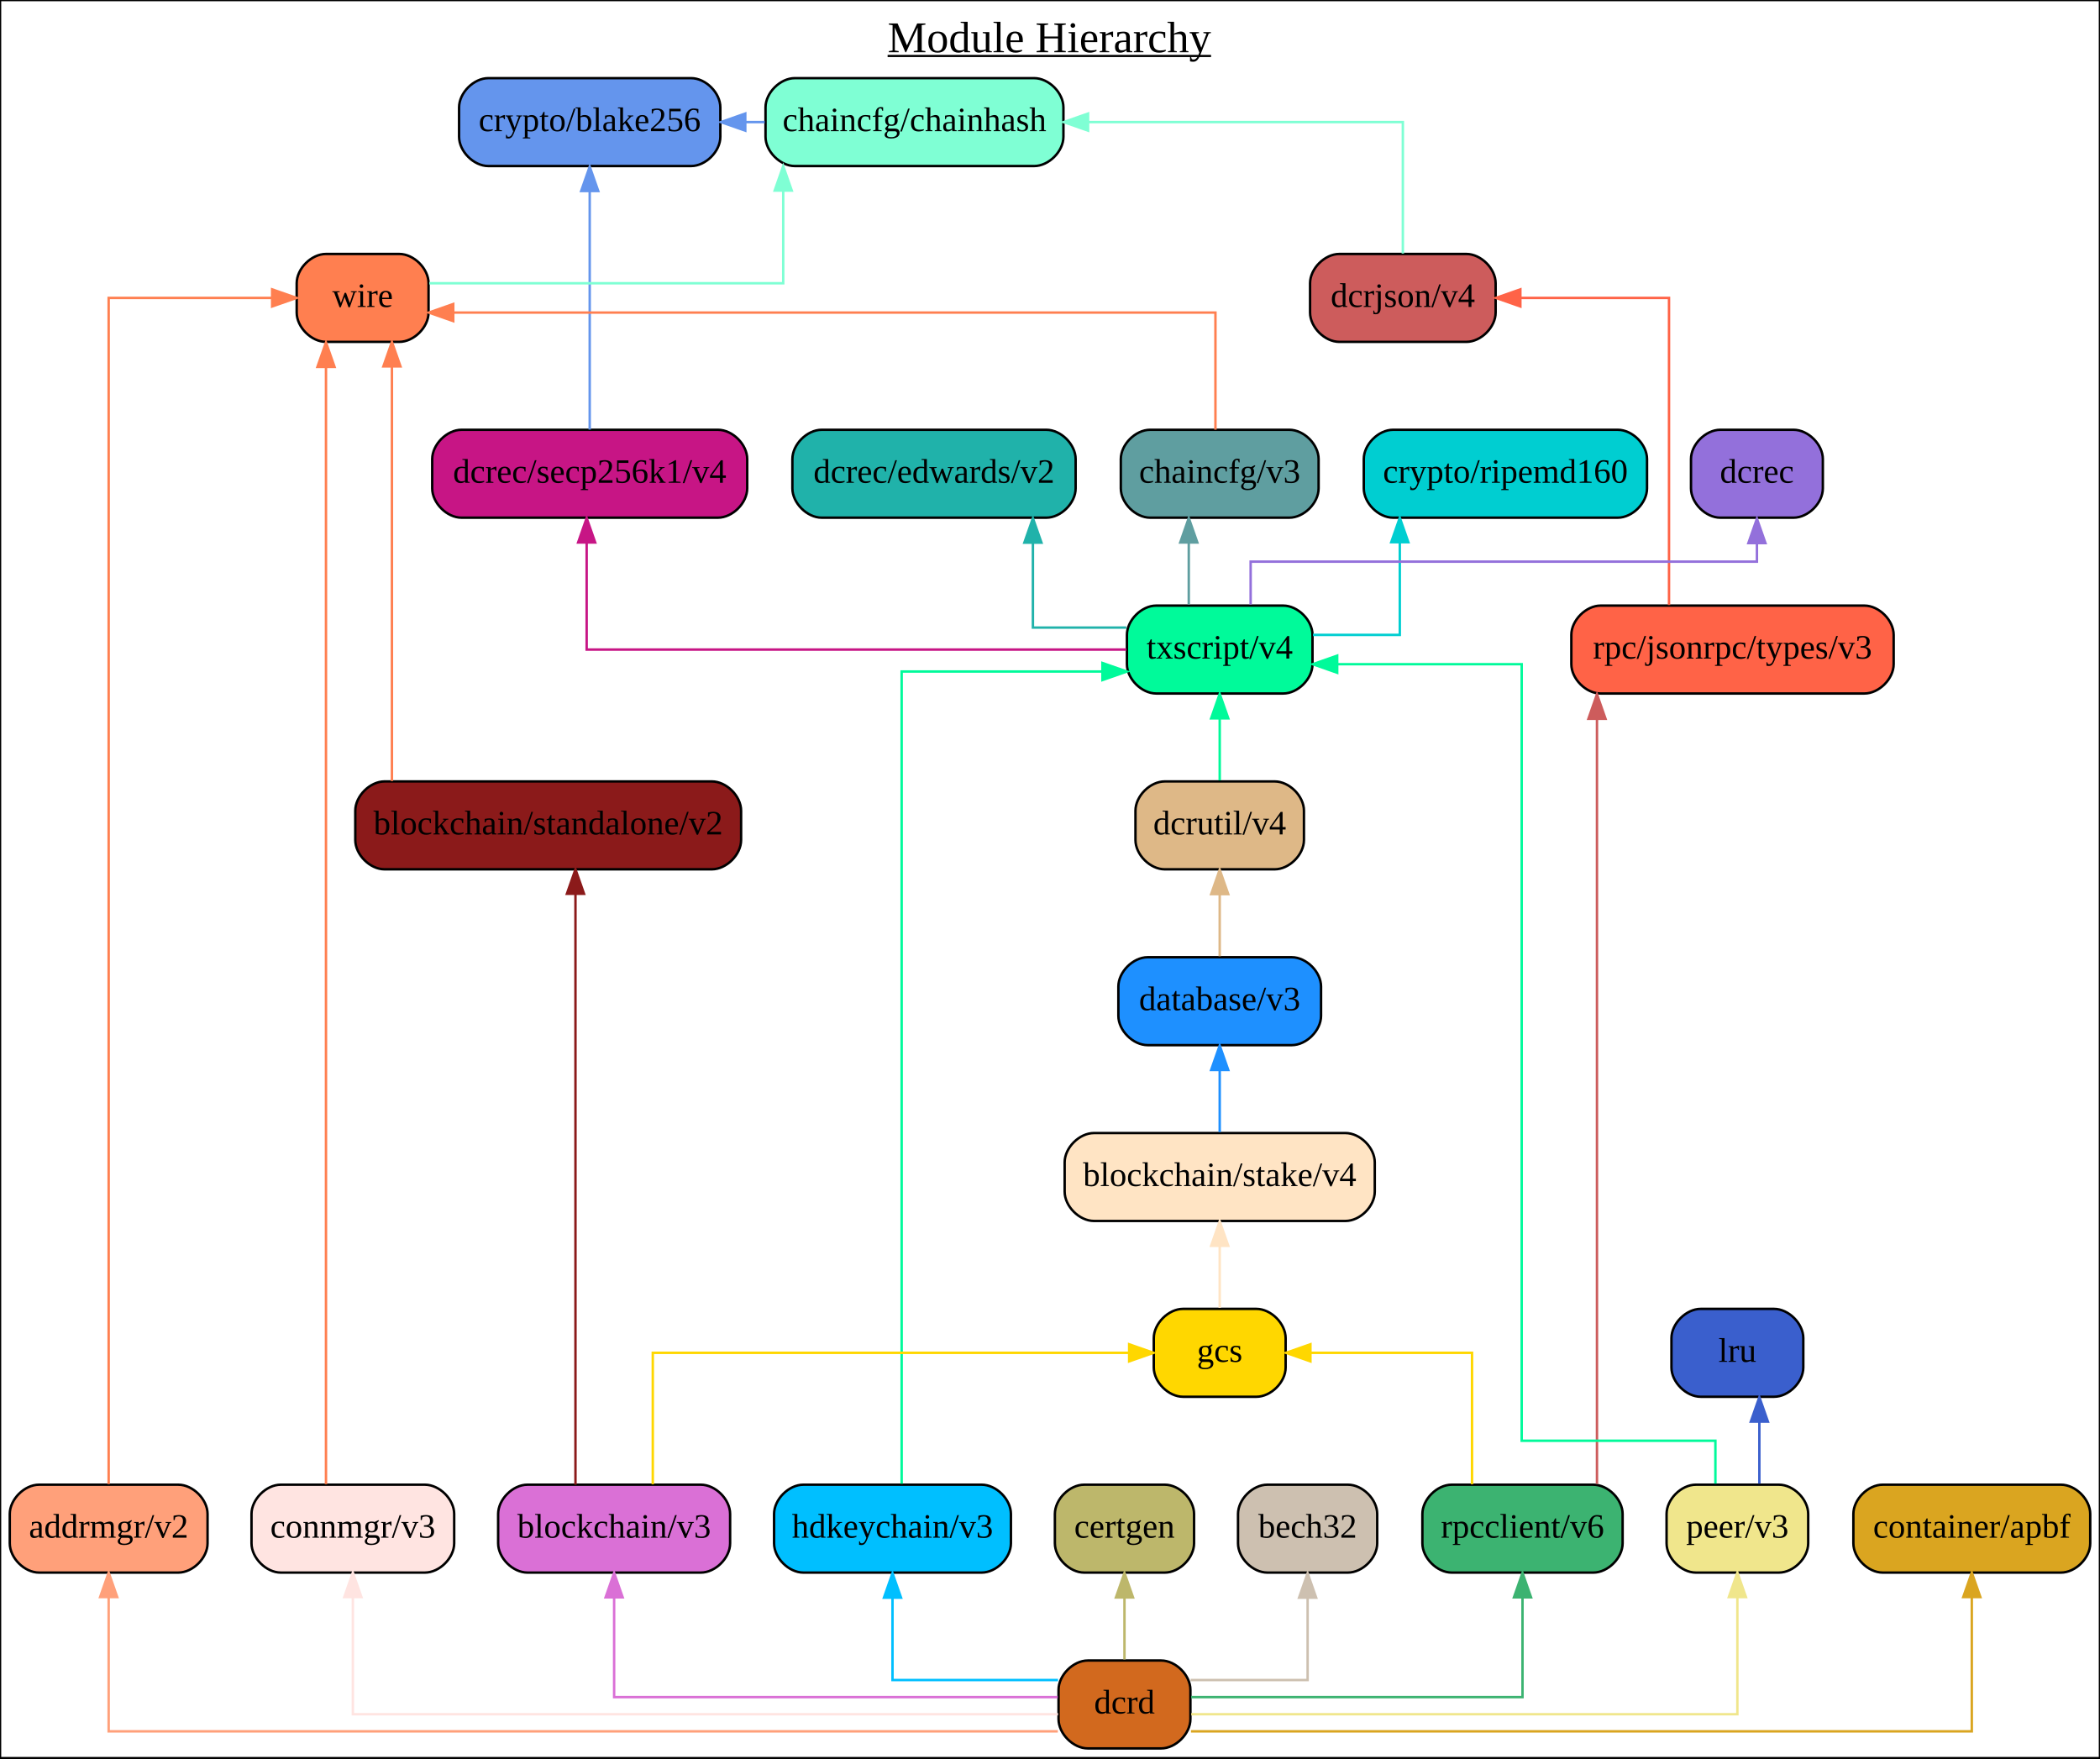
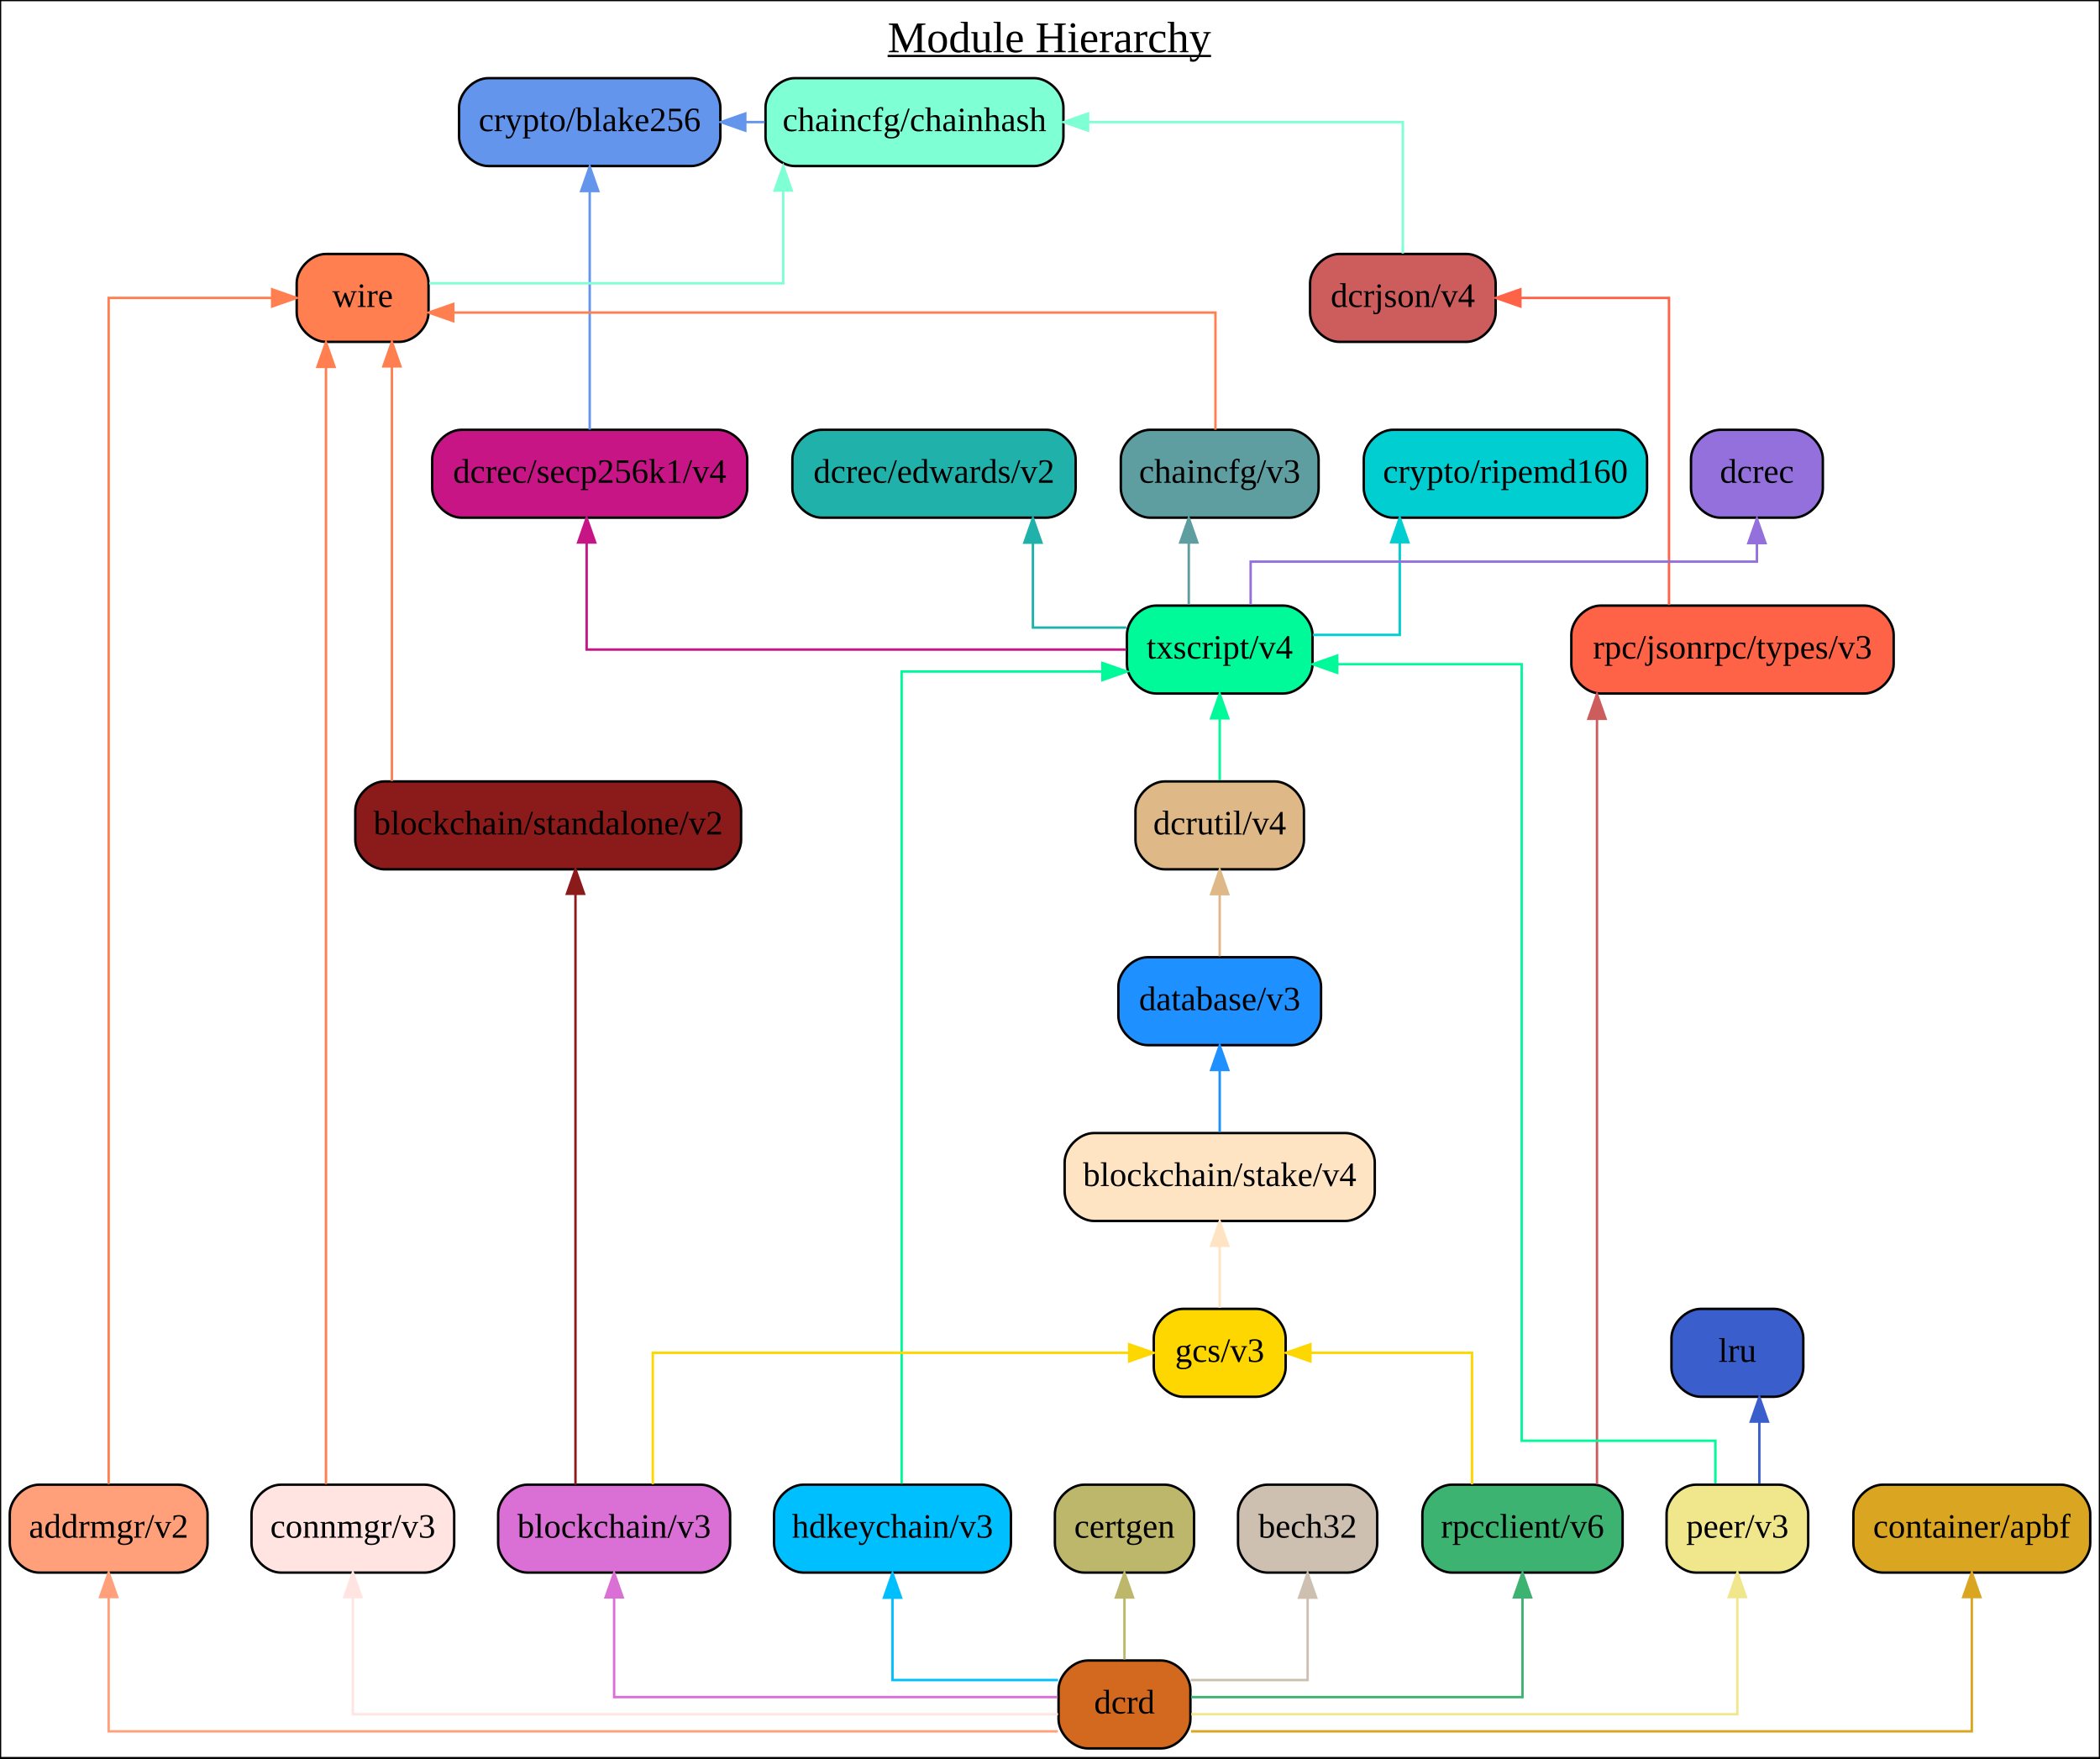
<svg xmlns="http://www.w3.org/2000/svg" width="860pt" height="720pt" viewBox="0.00 0.00 860.00 720.00">
  <g id="graph0" class="graph" transform="scale(1 1) rotate(0) translate(4 716)">
    <polygon fill="white" stroke="#000000" points="-4,4 -4,-716 856,-716 856,4 -4,4" />
    <text text-anchor="start" x="359.5" y="-694.6" font-family="Times New Roman,serif" text-decoration="underline" font-size="18.00">Module Hierarchy</text>
    <g id="node1" class="node">
      <path fill="cornflowerblue" stroke="black" d="M279,-684C279,-684 196,-684 196,-684 190,-684 184,-678 184,-672 184,-672 184,-660 184,-660 184,-654 190,-648 196,-648 196,-648 279,-648 279,-648 285,-648 291,-654 291,-660 291,-660 291,-672 291,-672 291,-678 285,-684 279,-684" />
      <text text-anchor="middle" x="237.5" y="-662.3" font-family="Times New Roman,serif" font-size="14.00">crypto/blake256</text>
    </g>
    <g id="node5" class="node">
      <path fill="aquamarine" stroke="black" d="M419.5,-684C419.5,-684 321.5,-684 321.5,-684 315.5,-684 309.5,-678 309.5,-672 309.5,-672 309.5,-660 309.5,-660 309.5,-654 315.5,-648 321.5,-648 321.5,-648 419.5,-648 419.5,-648 425.5,-648 431.5,-654 431.5,-660 431.5,-660 431.5,-672 431.5,-672 431.5,-678 425.5,-684 419.5,-684" />
      <text text-anchor="middle" x="370.5" y="-662.3" font-family="Times New Roman,serif" font-size="14.00">chaincfg/chainhash</text>
    </g>
    <g id="edge1" class="edge">
      <path fill="none" stroke="cornflowerblue" d="M301.213,-666C301.213,-666 309.172,-666 309.172,-666" />
      <polygon fill="cornflowerblue" stroke="cornflowerblue" points="301.213,-662.5 291.213,-666 301.213,-669.5 301.213,-662.5" />
    </g>
    <g id="node14" class="node">
      <path fill="mediumvioletred" stroke="black" d="M290,-540C290,-540 185,-540 185,-540 179,-540 173,-534 173,-528 173,-528 173,-516 173,-516 173,-510 179,-504 185,-504 185,-504 290,-504 290,-504 296,-504 302,-510 302,-516 302,-516 302,-528 302,-528 302,-534 296,-540 290,-540" />
      <text text-anchor="middle" x="237.5" y="-518.3" font-family="Times New Roman,serif" font-size="14.00">dcrec/secp256k1/v4</text>
    </g>
    <g id="edge2" class="edge">
      <path fill="none" stroke="cornflowerblue" d="M237.5,-637.762C237.5,-637.762 237.5,-540.09 237.5,-540.09" />
      <polygon fill="cornflowerblue" stroke="cornflowerblue" points="234,-637.762 237.5,-647.762 241,-637.762 234,-637.762" />
    </g>
    <g id="node2" class="node">
      <path fill="darkturquoise" stroke="black" d="M658.5,-540C658.5,-540 566.5,-540 566.5,-540 560.5,-540 554.5,-534 554.5,-528 554.5,-528 554.5,-516 554.5,-516 554.5,-510 560.5,-504 566.5,-504 566.5,-504 658.5,-504 658.5,-504 664.5,-504 670.5,-510 670.5,-516 670.5,-516 670.5,-528 670.5,-528 670.5,-534 664.5,-540 658.5,-540" />
      <text text-anchor="middle" x="612.5" y="-518.3" font-family="Times New Roman,serif" font-size="14.00">crypto/ripemd160</text>
    </g>
    <g id="node18" class="node">
      <path fill="mediumspringgreen" stroke="black" d="M521.5,-468C521.5,-468 469.5,-468 469.5,-468 463.5,-468 457.5,-462 457.5,-456 457.5,-456 457.5,-444 457.5,-444 457.5,-438 463.5,-432 469.5,-432 469.5,-432 521.5,-432 521.5,-432 527.5,-432 533.5,-438 533.5,-444 533.5,-444 533.5,-456 533.5,-456 533.5,-462 527.5,-468 521.5,-468" />
      <text text-anchor="middle" x="495.5" y="-446.3" font-family="Times New Roman,serif" font-size="14.00">txscript/v4</text>
    </g>
    <g id="edge10" class="edge">
      <path fill="none" stroke="darkturquoise" d="M569.25,-493.965C569.25,-493.965 569.25,-456 569.25,-456 569.25,-456 551.667,-456 533.671,-456" />
      <polygon fill="darkturquoise" stroke="darkturquoise" points="565.75,-493.965 569.25,-503.965 572.75,-493.965 565.75,-493.965" />
    </g>
    <g id="node3" class="node">
      <path fill="darkkhaki" stroke="black" d="M473,-108C473,-108 440,-108 440,-108 434,-108 428,-102 428,-96 428,-96 428,-84 428,-84 428,-78 434,-72 440,-72 440,-72 473,-72 473,-72 479,-72 485,-78 485,-84 485,-84 485,-96 485,-96 485,-102 479,-108 473,-108" />
      <text text-anchor="middle" x="456.5" y="-86.3" font-family="Times New Roman,serif" font-size="14.00">certgen</text>
    </g>
    <g id="node27" class="node">
      <path fill="chocolate" stroke="black" d="M471.5,-36C471.5,-36 441.5,-36 441.5,-36 435.5,-36 429.5,-30 429.5,-24 429.5,-24 429.5,-12 429.5,-12 429.5,-6 435.5,-0 441.5,-0 441.5,-0 471.5,-0 471.5,-0 477.5,-0 483.5,-6 483.5,-12 483.5,-12 483.5,-24 483.5,-24 483.5,-30 477.5,-36 471.5,-36" />
      <text text-anchor="middle" x="456.5" y="-14.3" font-family="Times New Roman,serif" font-size="14.00">dcrd</text>
    </g>
    <g id="edge27" class="edge">
      <path fill="none" stroke="darkkhaki" d="M456.5,-61.831C456.5,-61.831 456.5,-36.413 456.5,-36.413" />
      <polygon fill="darkkhaki" stroke="darkkhaki" points="453,-61.831 456.5,-71.831 460,-61.831 453,-61.831" />
    </g>
    <g id="node4" class="node">
      <path fill="#cdc0b0" stroke="black" d="M548,-108C548,-108 515,-108 515,-108 509,-108 503,-102 503,-96 503,-96 503,-84 503,-84 503,-78 509,-72 515,-72 515,-72 548,-72 548,-72 554,-72 560,-78 560,-84 560,-84 560,-96 560,-96 560,-102 554,-108 548,-108" />
      <text text-anchor="middle" x="531.5" y="-86.3" font-family="Times New Roman,serif" font-size="14.00">bech32</text>
    </g>
    <g id="edge28" class="edge">
      <path fill="none" stroke="#cdc0b0" d="M531.5,-61.733C531.5,-61.733 531.5,-28 531.5,-28 531.5,-28 505.06,-28 483.577,-28" />
      <polygon fill="#cdc0b0" stroke="#cdc0b0" points="528,-61.733 531.5,-71.733 535,-61.733 528,-61.733" />
    </g>
    <g id="node6" class="node">
      <path fill="indianred" stroke="black" d="M596.5,-612C596.5,-612 544.5,-612 544.5,-612 538.5,-612 532.5,-606 532.5,-600 532.5,-600 532.5,-588 532.5,-588 532.5,-582 538.5,-576 544.5,-576 544.5,-576 596.5,-576 596.5,-576 602.5,-576 608.5,-582 608.5,-588 608.5,-588 608.5,-600 608.5,-600 608.5,-606 602.5,-612 596.5,-612" />
      <text text-anchor="middle" x="570.5" y="-590.3" font-family="Times New Roman,serif" font-size="14.00">dcrjson/v4</text>
    </g>
    <g id="edge4" class="edge">
      <path fill="none" stroke="aquamarine" d="M441.593,-666C441.593,-666 570.5,-666 570.5,-666 570.5,-666 570.5,-633.498 570.5,-612.169" />
      <polygon fill="aquamarine" stroke="aquamarine" points="441.593,-662.5 431.593,-666 441.593,-669.5 441.593,-662.5" />
    </g>
    <g id="node8" class="node">
      <path fill="coral" stroke="black" d="M159.5,-612C159.5,-612 129.5,-612 129.5,-612 123.5,-612 117.5,-606 117.5,-600 117.5,-600 117.5,-588 117.5,-588 117.5,-582 123.5,-576 129.5,-576 129.5,-576 159.5,-576 159.5,-576 165.5,-576 171.5,-582 171.5,-588 171.5,-588 171.5,-600 171.5,-600 171.5,-606 165.5,-612 159.5,-612" />
      <text text-anchor="middle" x="144.5" y="-590.3" font-family="Times New Roman,serif" font-size="14.00">wire</text>
    </g>
    <g id="edge5" class="edge">
      <path fill="none" stroke="aquamarine" d="M316.75,-637.965C316.75,-637.965 316.75,-600 316.75,-600 316.75,-600 220.363,-600 171.794,-600" />
      <polygon fill="aquamarine" stroke="aquamarine" points="313.25,-637.965 316.75,-647.965 320.25,-637.965 313.25,-637.965" />
    </g>
    <g id="node7" class="node">
      <path fill="tomato" stroke="black" d="M759.5,-468C759.5,-468 651.5,-468 651.5,-468 645.5,-468 639.5,-462 639.5,-456 639.5,-456 639.5,-444 639.5,-444 639.5,-438 645.5,-432 651.5,-432 651.5,-432 759.5,-432 759.5,-432 765.5,-432 771.5,-438 771.5,-444 771.5,-444 771.5,-456 771.5,-456 771.5,-462 765.5,-468 759.5,-468" />
      <text text-anchor="middle" x="705.5" y="-446.3" font-family="Times New Roman,serif" font-size="14.00">rpc/jsonrpc/types/v3</text>
    </g>
    <g id="edge24" class="edge">
      <path fill="none" stroke="tomato" d="M618.623,-594C618.623,-594 679.5,-594 679.5,-594 679.5,-594 679.5,-506.986 679.5,-468.238" />
      <polygon fill="tomato" stroke="tomato" points="618.623,-590.5 608.623,-594 618.623,-597.5 618.623,-590.5" />
    </g>
    <g id="node25" class="node">
      <path fill="mediumseagreen" stroke="black" d="M648.5,-108C648.5,-108 590.5,-108 590.5,-108 584.5,-108 578.5,-102 578.5,-96 578.5,-96 578.5,-84 578.5,-84 578.5,-78 584.5,-72 590.5,-72 590.5,-72 648.5,-72 648.5,-72 654.5,-72 660.5,-78 660.5,-84 660.5,-84 660.5,-96 660.5,-96 660.5,-102 654.5,-108 648.5,-108" />
      <text text-anchor="middle" x="619.5" y="-86.3" font-family="Times New Roman,serif" font-size="14.00">rpcclient/v6</text>
    </g>
    <g id="edge25" class="edge">
      <path fill="none" stroke="indianred" d="M650,-421.653C650,-421.653 650,-108.31 650,-108.31" />
      <polygon fill="indianred" stroke="indianred" points="646.5,-421.653 650,-431.653 653.5,-421.653 646.5,-421.653" />
    </g>
    <g id="node9" class="node">
      <path fill="lightsalmon" stroke="black" d="M69,-108C69,-108 12,-108 12,-108 6,-108 0,-102 0,-96 0,-96 0,-84 0,-84 0,-78 6,-72 12,-72 12,-72 69,-72 69,-72 75,-72 81,-78 81,-84 81,-84 81,-96 81,-96 81,-102 75,-108 69,-108" />
      <text text-anchor="middle" x="40.5" y="-86.3" font-family="Times New Roman,serif" font-size="14.00">addrmgr/v2</text>
    </g>
    <g id="edge6" class="edge">
      <path fill="none" stroke="coral" d="M107.447,-594C107.447,-594 40.5,-594 40.5,-594 40.5,-594 40.5,-198.592 40.5,-108.235" />
      <polygon fill="coral" stroke="coral" points="107.447,-597.5 117.447,-594 107.447,-590.5 107.447,-597.5" />
    </g>
    <g id="node10" class="node">
      <path fill="cadetblue" stroke="black" d="M524,-540C524,-540 467,-540 467,-540 461,-540 455,-534 455,-528 455,-528 455,-516 455,-516 455,-510 461,-504 467,-504 467,-504 524,-504 524,-504 530,-504 536,-510 536,-516 536,-516 536,-528 536,-528 536,-534 530,-540 524,-540" />
      <text text-anchor="middle" x="495.5" y="-518.3" font-family="Times New Roman,serif" font-size="14.00">chaincfg/v3</text>
    </g>
    <g id="edge7" class="edge">
      <path fill="none" stroke="coral" d="M181.614,-588C181.614,-588 493.75,-588 493.75,-588 493.75,-588 493.75,-559.576 493.75,-540.035" />
      <polygon fill="coral" stroke="coral" points="181.614,-584.5 171.614,-588 181.614,-591.5 181.614,-584.5" />
    </g>
    <g id="node11" class="node">
      <path fill="mistyrose" stroke="black" d="M170,-108C170,-108 111,-108 111,-108 105,-108 99,-102 99,-96 99,-96 99,-84 99,-84 99,-78 105,-72 111,-72 111,-72 170,-72 170,-72 176,-72 182,-78 182,-84 182,-84 182,-96 182,-96 182,-102 176,-108 170,-108" />
      <text text-anchor="middle" x="140.5" y="-86.3" font-family="Times New Roman,serif" font-size="14.00">connmgr/v3</text>
    </g>
    <g id="edge8" class="edge">
      <path fill="none" stroke="coral" d="M129.5,-565.765C129.5,-565.765 129.5,-108.211 129.5,-108.211" />
      <polygon fill="coral" stroke="coral" points="126,-565.765 129.5,-575.765 133,-565.765 126,-565.765" />
    </g>
    <g id="node20" class="node">
      <path fill="#8b1a1a" stroke="black" d="M287.5,-396C287.5,-396 153.5,-396 153.5,-396 147.5,-396 141.5,-390 141.5,-384 141.5,-384 141.5,-372 141.5,-372 141.5,-366 147.5,-360 153.5,-360 153.5,-360 287.5,-360 287.5,-360 293.5,-360 299.5,-366 299.5,-372 299.5,-372 299.5,-384 299.5,-384 299.5,-390 293.5,-396 287.5,-396" />
      <text text-anchor="middle" x="220.5" y="-374.3" font-family="Times New Roman,serif" font-size="14.00">blockchain/standalone/v2</text>
    </g>
    <g id="edge9" class="edge">
      <path fill="none" stroke="coral" d="M156.5,-565.955C156.5,-565.955 156.5,-396.145 156.5,-396.145" />
      <polygon fill="coral" stroke="coral" points="153,-565.955 156.5,-575.955 160,-565.956 153,-565.955" />
    </g>
    <g id="edge29" class="edge">
      <path fill="none" stroke="lightsalmon" d="M40.5,-61.99C40.5,-61.99 40.5,-7 40.5,-7 40.5,-7 336.656,-7 429.205,-7" />
      <polygon fill="lightsalmon" stroke="lightsalmon" points="37,-61.99 40.5,-71.99 44,-61.99 37,-61.99" />
    </g>
    <g id="edge3" class="edge">
      <path fill="none" stroke="cadetblue" d="M482.833,-493.831C482.833,-493.831 482.833,-468.413 482.833,-468.413" />
      <polygon fill="cadetblue" stroke="cadetblue" points="479.333,-493.831 482.833,-503.831 486.333,-493.831 479.333,-493.831" />
    </g>
    <g id="edge31" class="edge">
      <path fill="none" stroke="mistyrose" d="M140.5,-61.989C140.5,-61.989 140.5,-14 140.5,-14 140.5,-14 352.634,-14 429.285,-14" />
      <polygon fill="mistyrose" stroke="mistyrose" points="137,-61.989 140.5,-71.989 144,-61.989 137,-61.989" />
    </g>
    <g id="node12" class="node">
      <path fill="mediumpurple" stroke="black" d="M730.5,-540C730.5,-540 700.5,-540 700.5,-540 694.5,-540 688.5,-534 688.5,-528 688.5,-528 688.5,-516 688.5,-516 688.5,-510 694.5,-504 700.5,-504 700.5,-504 730.5,-504 730.5,-504 736.5,-504 742.5,-510 742.5,-516 742.5,-516 742.5,-528 742.5,-528 742.5,-534 736.5,-540 730.5,-540" />
      <text text-anchor="middle" x="715.5" y="-518.3" font-family="Times New Roman,serif" font-size="14.00">dcrec</text>
    </g>
    <g id="edge11" class="edge">
      <path fill="none" stroke="mediumpurple" d="M715.5,-493.578C715.5,-493.578 715.5,-486 715.5,-486 715.5,-486 508.167,-486 508.167,-486 508.167,-486 508.167,-477.279 508.167,-468.422" />
      <polygon fill="mediumpurple" stroke="mediumpurple" points="712,-493.578 715.5,-503.578 719,-493.578 712,-493.578" />
    </g>
    <g id="node13" class="node">
      <path fill="lightseagreen" stroke="black" d="M424.5,-540C424.5,-540 332.5,-540 332.5,-540 326.5,-540 320.5,-534 320.5,-528 320.5,-528 320.5,-516 320.5,-516 320.5,-510 326.5,-504 332.5,-504 332.5,-504 424.5,-504 424.5,-504 430.5,-504 436.5,-510 436.5,-516 436.5,-516 436.5,-528 436.5,-528 436.5,-534 430.5,-540 424.5,-540" />
      <text text-anchor="middle" x="378.5" y="-518.3" font-family="Times New Roman,serif" font-size="14.00">dcrec/edwards/v2</text>
    </g>
    <g id="edge12" class="edge">
      <path fill="none" stroke="lightseagreen" d="M419,-493.778C419,-493.778 419,-459 419,-459 419,-459 438.125,-459 457.25,-459" />
      <polygon fill="lightseagreen" stroke="lightseagreen" points="415.5,-493.778 419,-503.778 422.5,-493.778 415.5,-493.778" />
    </g>
    <g id="edge13" class="edge">
      <path fill="none" stroke="mediumvioletred" d="M236.25,-493.831C236.25,-493.831 236.25,-450 236.25,-450 236.25,-450 385.132,-450 457.247,-450" />
      <polygon fill="mediumvioletred" stroke="mediumvioletred" points="232.75,-493.831 236.25,-503.831 239.75,-493.831 232.75,-493.831" />
    </g>
    <g id="node15" class="node">
      <path fill="burlywood" stroke="black" d="M518,-396C518,-396 473,-396 473,-396 467,-396 461,-390 461,-384 461,-384 461,-372 461,-372 461,-366 467,-360 473,-360 473,-360 518,-360 518,-360 524,-360 530,-366 530,-372 530,-372 530,-384 530,-384 530,-390 524,-396 518,-396" />
      <text text-anchor="middle" x="495.5" y="-374.3" font-family="Times New Roman,serif" font-size="14.00">dcrutil/v4</text>
    </g>
    <g id="node16" class="node">
      <path fill="dodgerblue" stroke="black" d="M525,-324C525,-324 466,-324 466,-324 460,-324 454,-318 454,-312 454,-312 454,-300 454,-300 454,-294 460,-288 466,-288 466,-288 525,-288 525,-288 531,-288 537,-294 537,-300 537,-300 537,-312 537,-312 537,-318 531,-324 525,-324" />
      <text text-anchor="middle" x="495.5" y="-302.3" font-family="Times New Roman,serif" font-size="14.00">database/v3</text>
    </g>
    <g id="edge17" class="edge">
      <path fill="none" stroke="burlywood" d="M495.5,-349.831C495.5,-349.831 495.5,-324.413 495.5,-324.413" />
      <polygon fill="burlywood" stroke="burlywood" points="492,-349.831 495.5,-359.831 499,-349.831 492,-349.831" />
    </g>
    <g id="node19" class="node">
      <path fill="bisque" stroke="black" d="M547,-252C547,-252 444,-252 444,-252 438,-252 432,-246 432,-240 432,-240 432,-228 432,-228 432,-222 438,-216 444,-216 444,-216 547,-216 547,-216 553,-216 559,-222 559,-228 559,-228 559,-240 559,-240 559,-246 553,-252 547,-252" />
      <text text-anchor="middle" x="495.5" y="-230.3" font-family="Times New Roman,serif" font-size="14.00">blockchain/stake/v4</text>
    </g>
    <g id="edge18" class="edge">
      <path fill="none" stroke="dodgerblue" d="M495.5,-277.831C495.5,-277.831 495.5,-252.413 495.5,-252.413" />
      <polygon fill="dodgerblue" stroke="dodgerblue" points="492,-277.831 495.5,-287.831 499,-277.831 492,-277.831" />
    </g>
    <g id="node17" class="node">
      <path fill="deepskyblue" stroke="black" d="M398,-108C398,-108 325,-108 325,-108 319,-108 313,-102 313,-96 313,-96 313,-84 313,-84 313,-78 319,-72 325,-72 325,-72 398,-72 398,-72 404,-72 410,-78 410,-84 410,-84 410,-96 410,-96 410,-102 404,-108 398,-108" />
      <text text-anchor="middle" x="361.5" y="-86.3" font-family="Times New Roman,serif" font-size="14.00">hdkeychain/v3</text>
    </g>
    <g id="edge30" class="edge">
      <path fill="none" stroke="deepskyblue" d="M361.5,-61.733C361.5,-61.733 361.5,-28 361.5,-28 361.5,-28 401.204,-28 429.277,-28" />
      <polygon fill="deepskyblue" stroke="deepskyblue" points="358,-61.733 361.5,-71.733 365,-61.733 358,-61.733" />
    </g>
    <g id="edge14" class="edge">
      <path fill="none" stroke="mediumspringgreen" d="M495.5,-421.831C495.5,-421.831 495.5,-396.413 495.5,-396.413" />
      <polygon fill="mediumspringgreen" stroke="mediumspringgreen" points="492,-421.831 495.5,-431.831 499,-421.831 492,-421.831" />
    </g>
    <g id="edge15" class="edge">
      <path fill="none" stroke="mediumspringgreen" d="M447.476,-441C447.476,-441 365.25,-441 365.25,-441 365.25,-441 365.25,-180.598 365.25,-108.377" />
      <polygon fill="mediumspringgreen" stroke="mediumspringgreen" points="447.476,-444.5 457.476,-441 447.476,-437.5 447.476,-444.5" />
    </g>
    <g id="node24" class="node">
      <path fill="khaki" stroke="black" d="M724.5,-108C724.5,-108 690.5,-108 690.5,-108 684.5,-108 678.5,-102 678.5,-96 678.5,-96 678.5,-84 678.5,-84 678.5,-78 684.5,-72 690.5,-72 690.5,-72 724.5,-72 724.5,-72 730.5,-72 736.5,-78 736.5,-84 736.5,-84 736.5,-96 736.5,-96 736.5,-102 730.5,-108 724.5,-108" />
      <text text-anchor="middle" x="707.5" y="-86.3" font-family="Times New Roman,serif" font-size="14.00">peer/v3</text>
    </g>
    <g id="edge16" class="edge">
      <path fill="none" stroke="mediumspringgreen" d="M543.613,-444C543.613,-444 619.167,-444 619.167,-444 619.167,-444 619.167,-126 619.167,-126 619.167,-126 698.5,-126 698.5,-126 698.5,-126 698.5,-117.279 698.5,-108.422" />
      <polygon fill="mediumspringgreen" stroke="mediumspringgreen" points="543.613,-440.5 533.613,-444 543.613,-447.5 543.613,-440.5" />
    </g>
    <g id="node21" class="node">
      <path fill="gold" stroke="black" d="M510.5,-180C510.5,-180 480.5,-180 480.5,-180 474.5,-180 468.5,-174 468.5,-168 468.5,-168 468.5,-156 468.5,-156 468.5,-150 474.5,-144 480.5,-144 480.5,-144 510.5,-144 510.5,-144 516.5,-144 522.5,-150 522.5,-156 522.5,-156 522.5,-168 522.5,-168 522.5,-174 516.5,-180 510.5,-180" />
-       <text text-anchor="middle" x="495.5" y="-158.3" font-family="Times New Roman,serif" font-size="14.00">gcs</text>
+       <text text-anchor="middle" x="495.5" y="-158.3" font-family="Times New Roman,serif" font-size="14.00">gcs/v3</text>
    </g>
    <g id="edge19" class="edge">
      <path fill="none" stroke="bisque" d="M495.5,-205.831C495.5,-205.831 495.5,-180.413 495.5,-180.413" />
      <polygon fill="bisque" stroke="bisque" points="492,-205.831 495.5,-215.831 499,-205.831 492,-205.831" />
    </g>
    <g id="node22" class="node">
      <path fill="orchid" stroke="black" d="M283,-108C283,-108 212,-108 212,-108 206,-108 200,-102 200,-96 200,-96 200,-84 200,-84 200,-78 206,-72 212,-72 212,-72 283,-72 283,-72 289,-72 295,-78 295,-84 295,-84 295,-96 295,-96 295,-102 289,-108 283,-108" />
      <text text-anchor="middle" x="247.5" y="-86.3" font-family="Times New Roman,serif" font-size="14.00">blockchain/v3</text>
    </g>
    <g id="edge20" class="edge">
      <path fill="none" stroke="#8b1a1a" d="M231.667,-349.984C231.667,-349.984 231.667,-108.009 231.667,-108.009" />
      <polygon fill="#8b1a1a" stroke="#8b1a1a" points="228.167,-349.984 231.667,-359.984 235.167,-349.984 228.167,-349.984" />
    </g>
    <g id="edge21" class="edge">
      <path fill="none" stroke="gold" d="M458.413,-162C458.413,-162 263.333,-162 263.333,-162 263.333,-162 263.333,-129.498 263.333,-108.169" />
      <polygon fill="gold" stroke="gold" points="458.413,-165.5 468.413,-162 458.413,-158.5 458.413,-165.5" />
    </g>
    <g id="edge22" class="edge">
      <path fill="none" stroke="gold" d="M532.65,-162C532.65,-162 598.833,-162 598.833,-162 598.833,-162 598.833,-129.498 598.833,-108.169" />
      <polygon fill="gold" stroke="gold" points="532.65,-158.5 522.65,-162 532.65,-165.5 532.65,-158.5" />
    </g>
    <g id="edge26" class="edge">
      <path fill="none" stroke="orchid" d="M247.5,-61.871C247.5,-61.871 247.5,-21 247.5,-21 247.5,-21 372.525,-21 429.177,-21" />
      <polygon fill="orchid" stroke="orchid" points="244,-61.871 247.5,-71.871 251,-61.871 244,-61.871" />
    </g>
    <g id="node23" class="node">
      <path fill="#3a5fcd" stroke="black" d="M722.5,-180C722.5,-180 692.5,-180 692.5,-180 686.5,-180 680.5,-174 680.5,-168 680.5,-168 680.5,-156 680.5,-156 680.5,-150 686.5,-144 692.5,-144 692.5,-144 722.5,-144 722.5,-144 728.5,-144 734.5,-150 734.5,-156 734.5,-156 734.5,-168 734.5,-168 734.5,-174 728.5,-180 722.5,-180" />
      <text text-anchor="middle" x="707.5" y="-158.3" font-family="Times New Roman,serif" font-size="14.00">lru</text>
    </g>
    <g id="edge23" class="edge">
      <path fill="none" stroke="#3a5fcd" d="M716.5,-133.831C716.5,-133.831 716.5,-108.413 716.5,-108.413" />
      <polygon fill="#3a5fcd" stroke="#3a5fcd" points="713,-133.831 716.5,-143.831 720,-133.831 713,-133.831" />
    </g>
    <g id="edge33" class="edge">
      <path fill="none" stroke="khaki" d="M707.5,-61.989C707.5,-61.989 707.5,-14 707.5,-14 707.5,-14 548.893,-14 483.839,-14" />
      <polygon fill="khaki" stroke="khaki" points="704,-61.989 707.5,-71.989 711,-61.989 704,-61.989" />
    </g>
    <g id="edge32" class="edge">
      <path fill="none" stroke="mediumseagreen" d="M619.5,-61.871C619.5,-61.871 619.5,-21 619.5,-21 619.5,-21 530.185,-21 483.783,-21" />
      <polygon fill="mediumseagreen" stroke="mediumseagreen" points="616,-61.871 619.5,-71.871 623,-61.871 616,-61.871" />
    </g>
    <g id="node26" class="node">
      <path fill="goldenrod" stroke="black" d="M840,-108C840,-108 767,-108 767,-108 761,-108 755,-102 755,-96 755,-96 755,-84 755,-84 755,-78 761,-72 767,-72 767,-72 840,-72 840,-72 846,-72 852,-78 852,-84 852,-84 852,-96 852,-96 852,-102 846,-108 840,-108" />
      <text text-anchor="middle" x="803.5" y="-86.3" font-family="Times New Roman,serif" font-size="14.00">container/apbf</text>
    </g>
    <g id="edge34" class="edge">
      <path fill="none" stroke="goldenrod" d="M803.5,-61.99C803.5,-61.99 803.5,-7 803.5,-7 803.5,-7 565.531,-7 483.729,-7" />
      <polygon fill="goldenrod" stroke="goldenrod" points="800,-61.99 803.5,-71.99 807,-61.99 800,-61.99" />
    </g>
  </g>
</svg>
